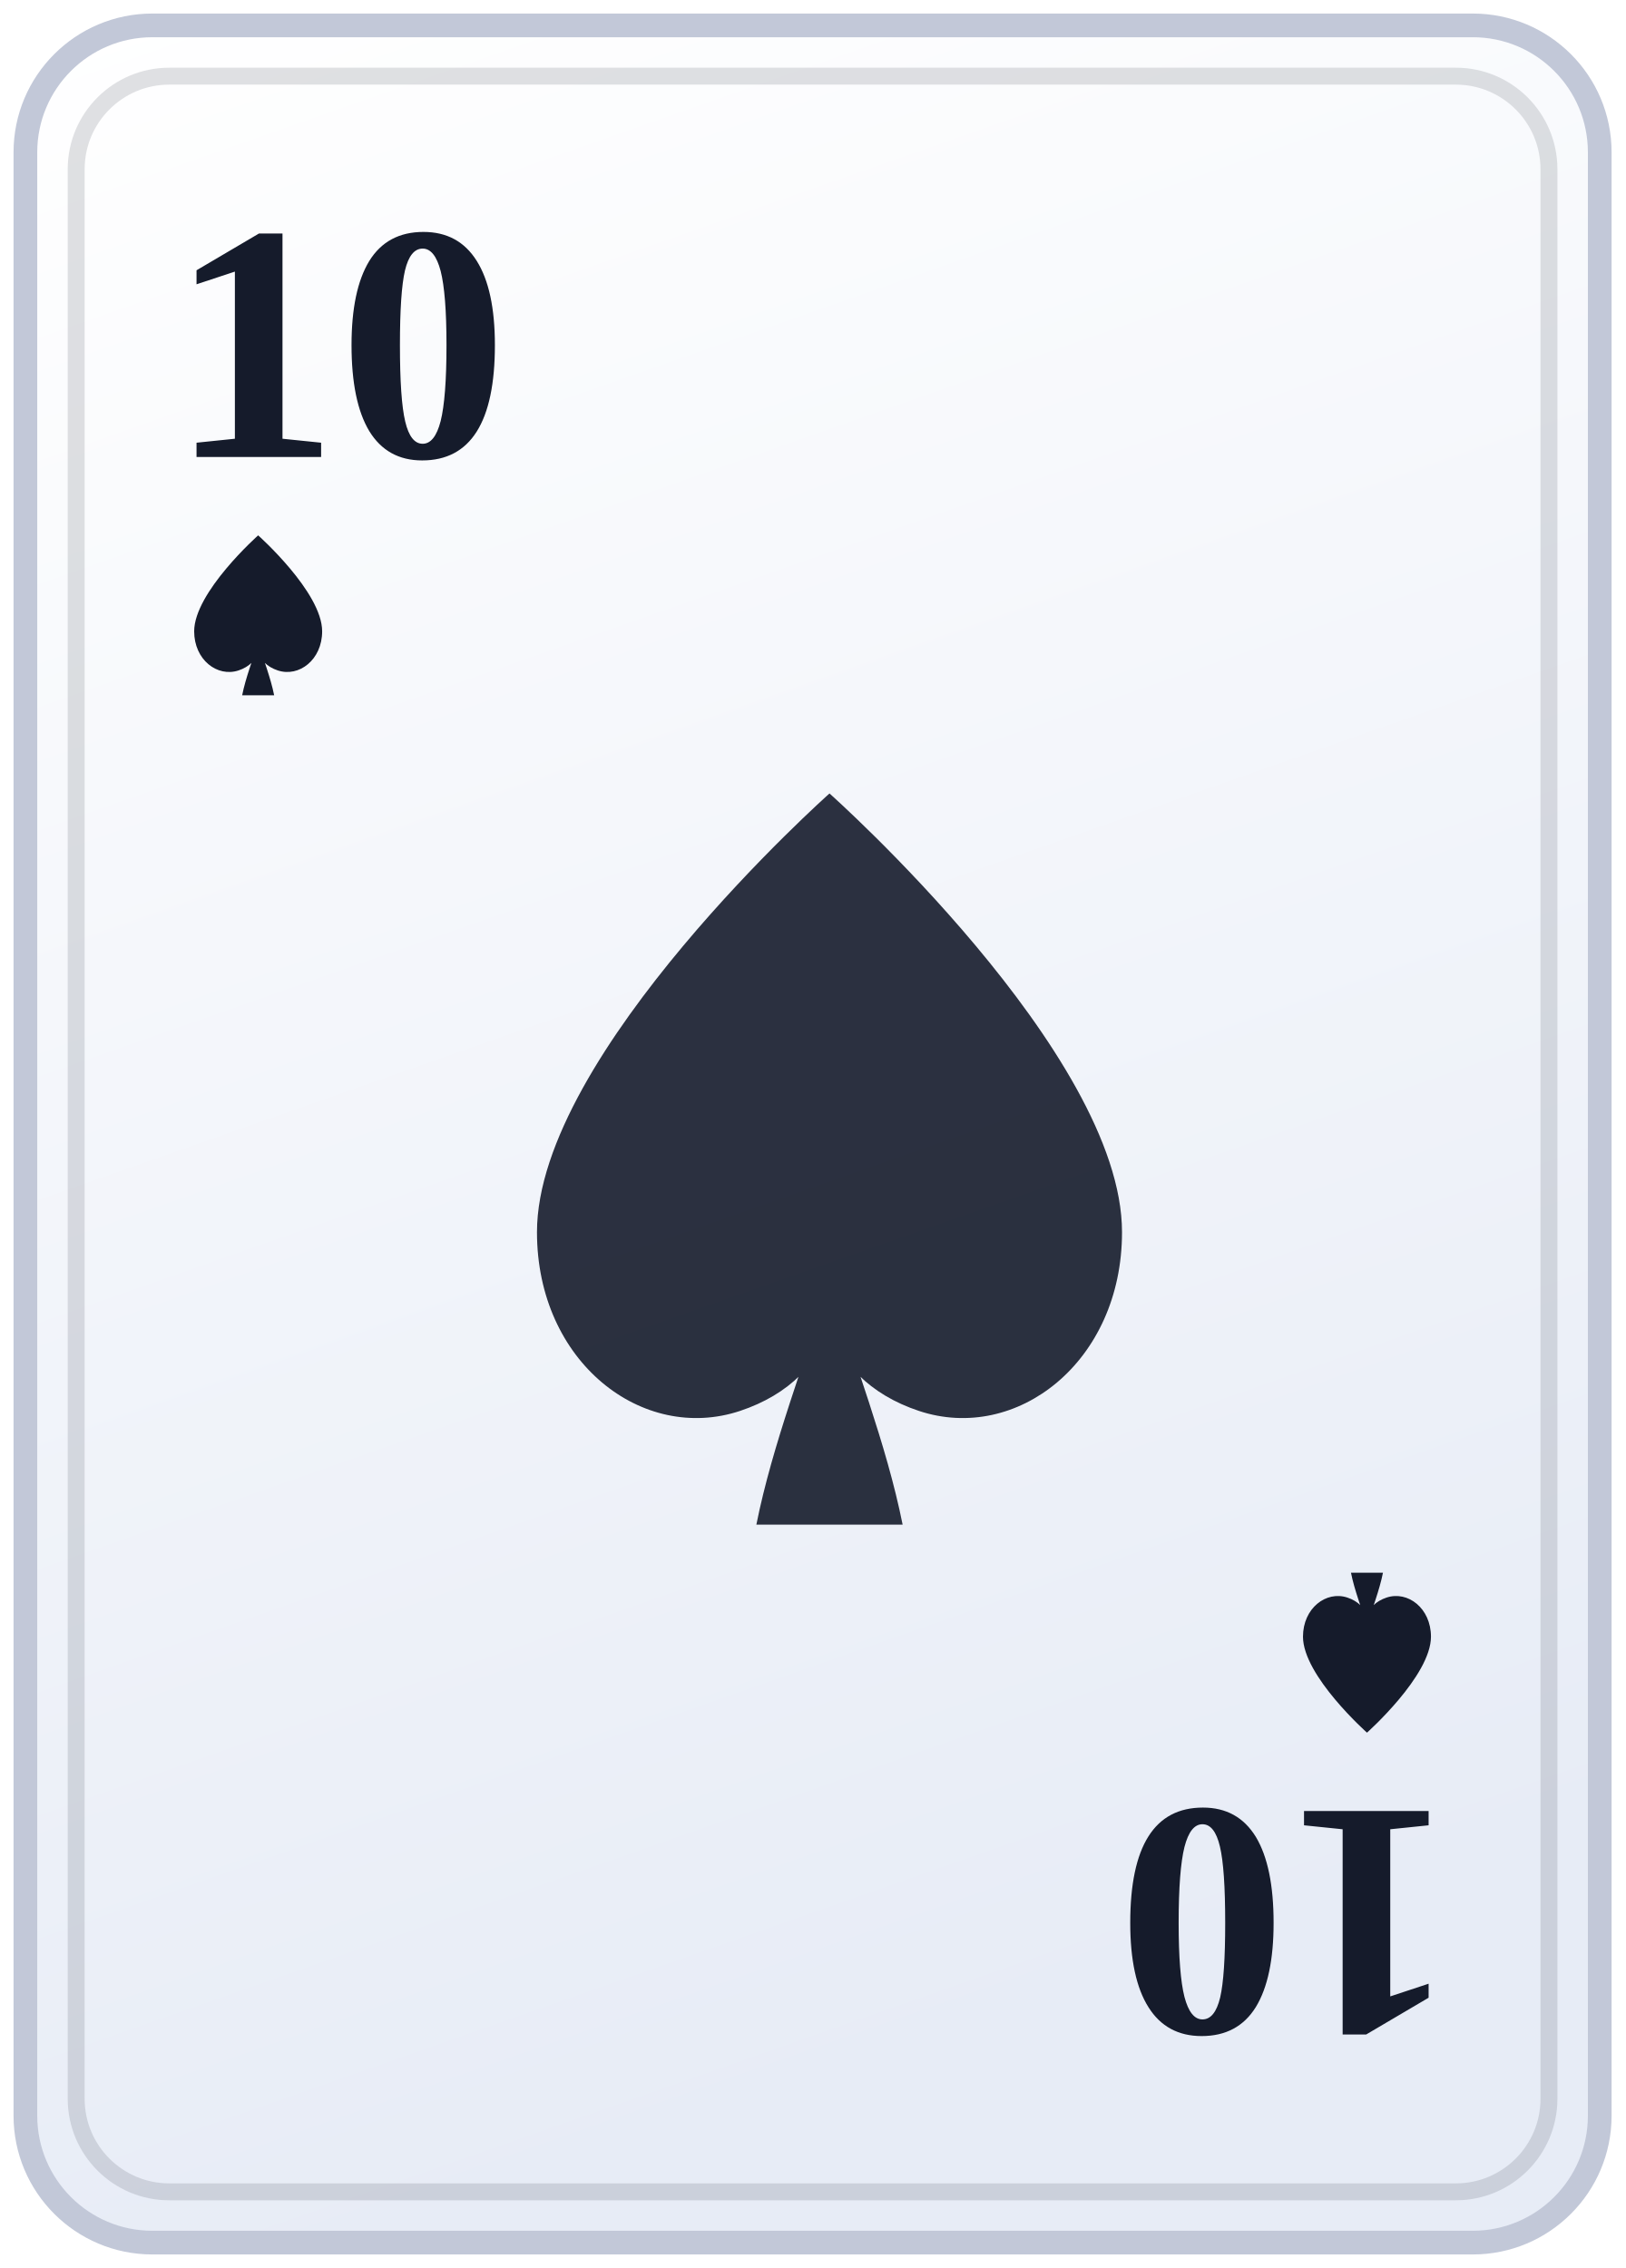
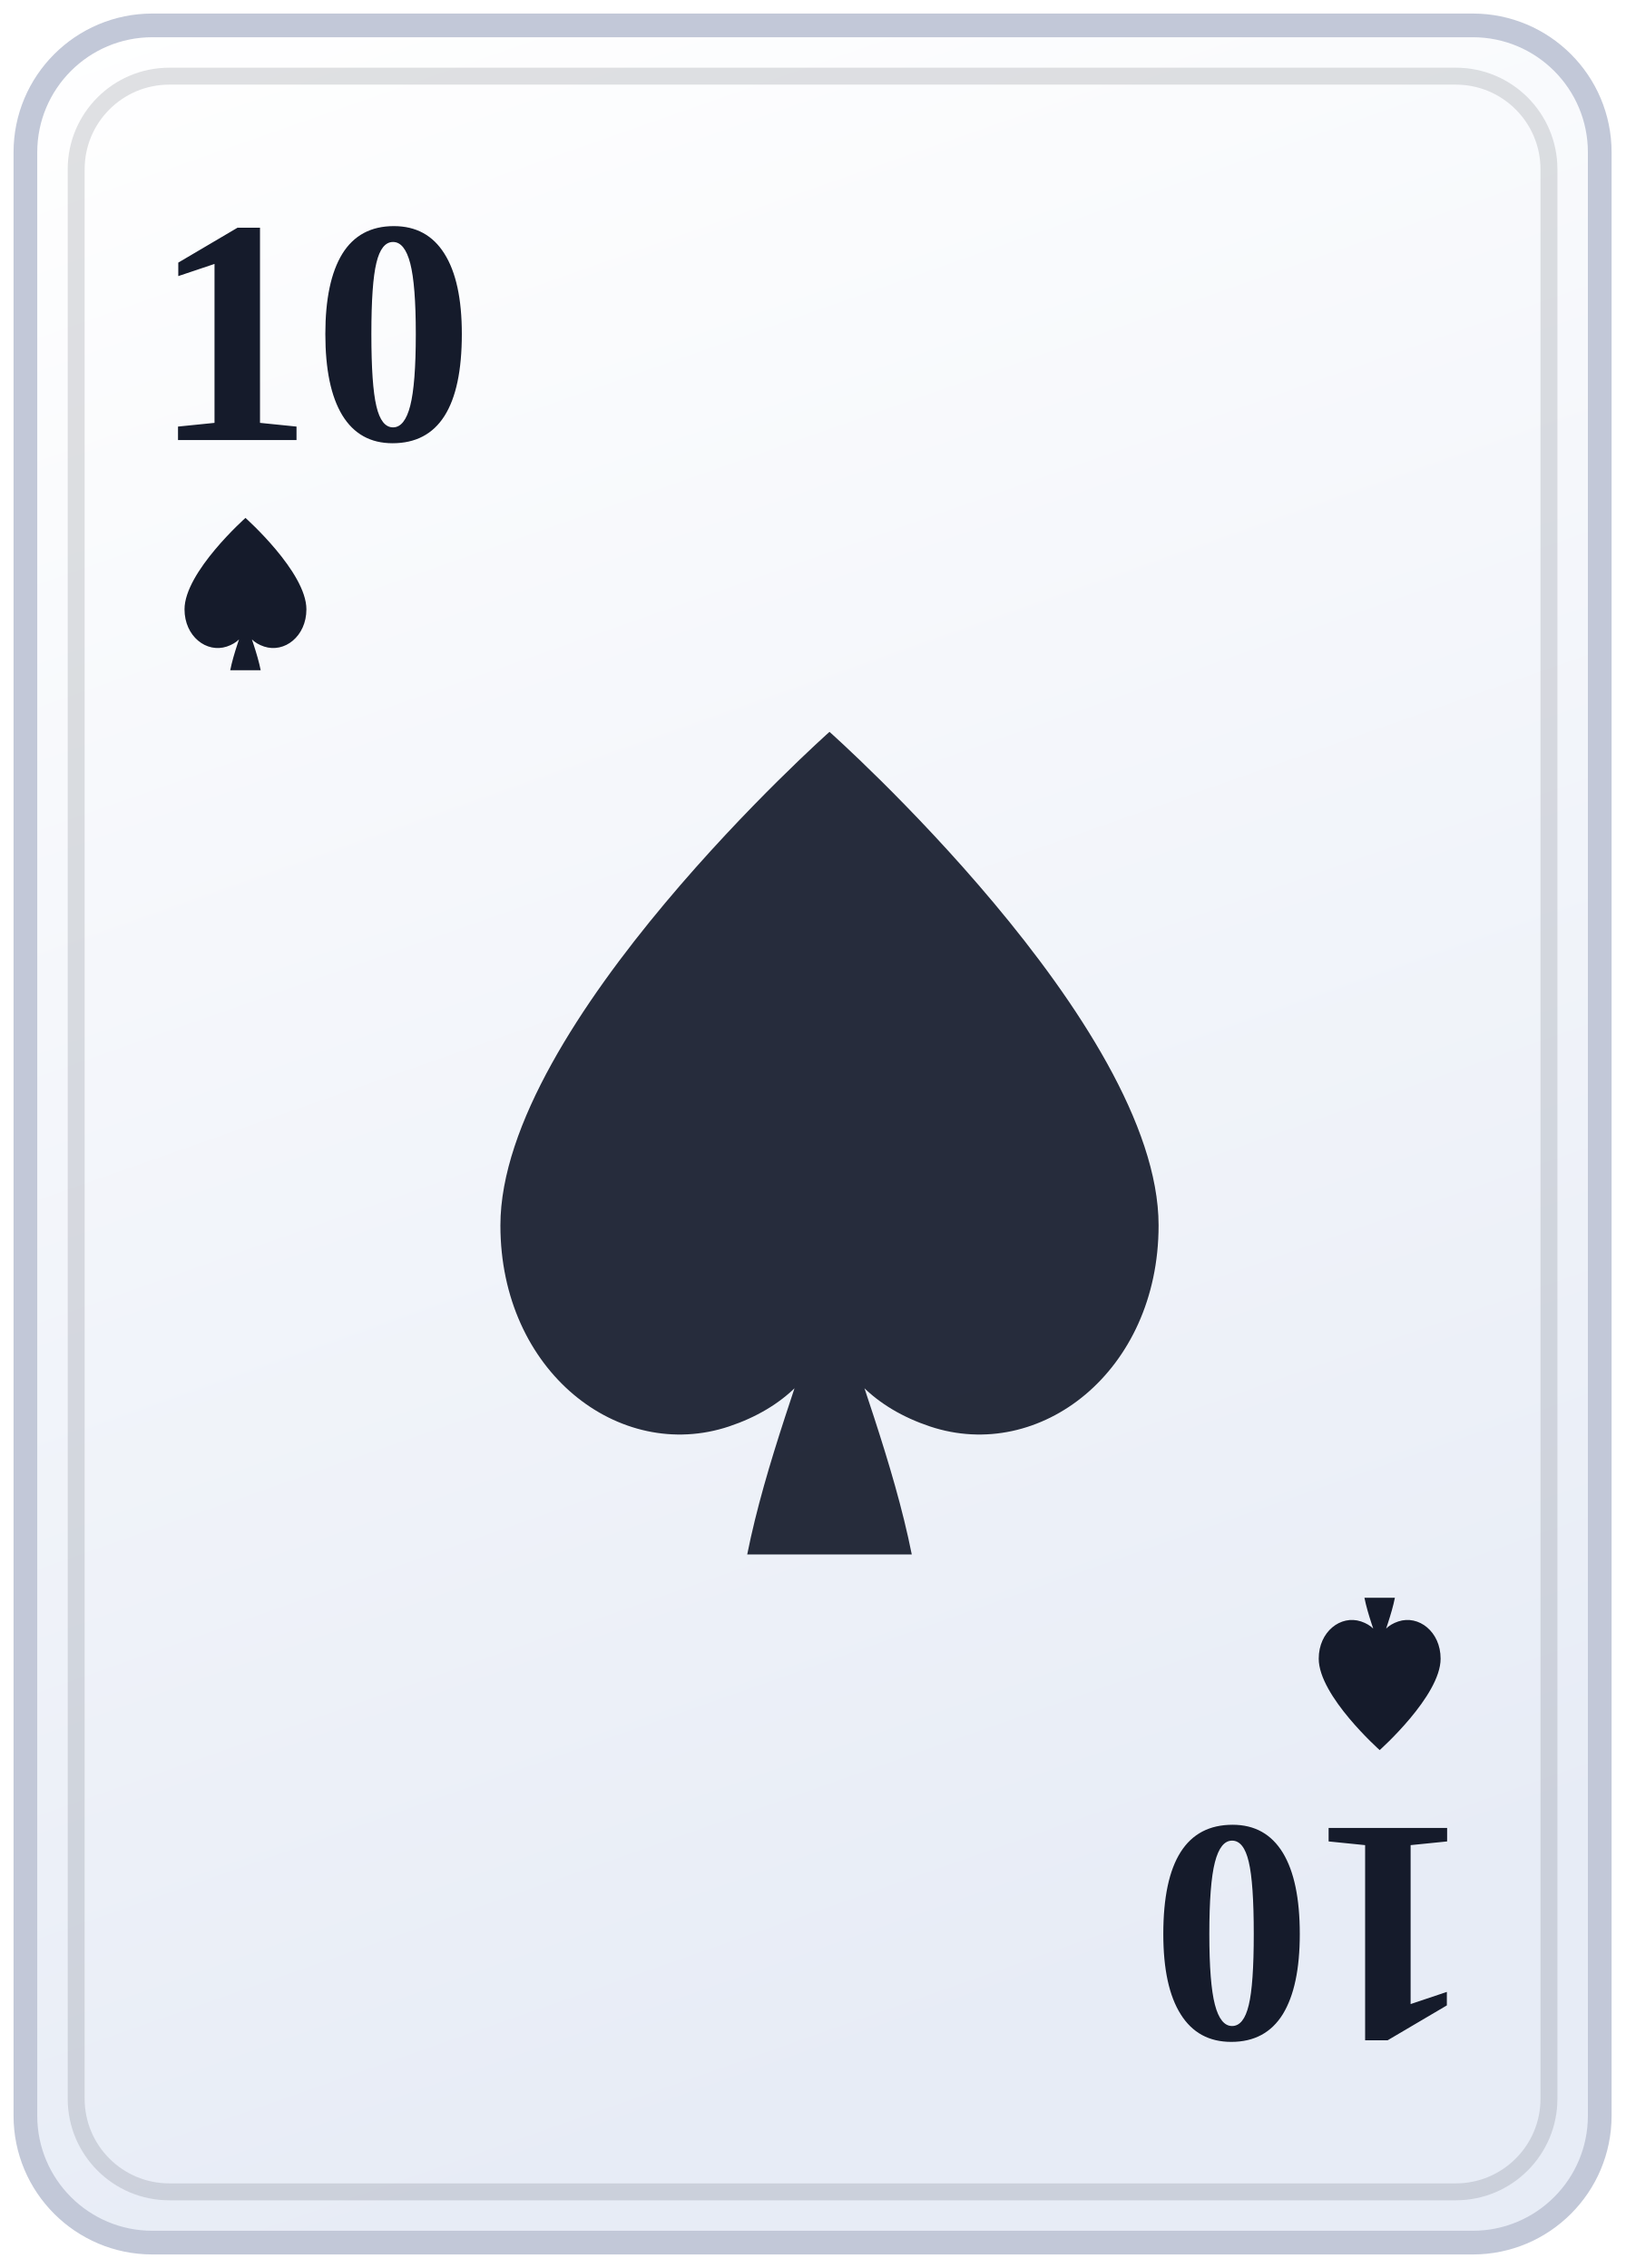
<svg xmlns="http://www.w3.org/2000/svg" viewBox="0 0 96 134" width="96" height="134">
  <defs>
    <linearGradient id="paper" x1="0" y1="0" x2="0.25" y2="1">
      <stop offset="0" stop-color="#ffffff" />
      <stop offset="1" stop-color="#e7ecf6" />
    </linearGradient>
  </defs>
  <rect x="1.5" y="1.5" width="93" height="131" rx="7.5" fill="url(#paper)" stroke="#c2c8d8" stroke-width="1.4" />
  <rect x="4.5" y="4.5" width="87" height="125" rx="5.5" fill="none" stroke="#151b2b" stroke-opacity="0.13" />
-   <text x="10" y="27" font-family="Georgia,'Times New Roman',serif" font-weight="700" font-size="20" fill="#151b2b">10</text>
-   <path d="M50 6C50 6 14 38 14 60c0 16 13 26 25 22 6-2 10-6 11-11 1 5 5 9 11 11 12 4 25-6 25-22C86 38 50 6 50 6Z M50 66c-3 10-7 20-9 30h18c-2-10-6-20-9-30Z" transform="translate(10,31) scale(0.105)" fill="#151b2b" />
-   <path d="M50 6C50 6 14 38 14 60c0 16 13 26 25 22 6-2 10-6 11-11 1 5 5 9 11 11 12 4 25-6 25-22C86 38 50 6 50 6Z M50 66c-3 10-7 20-9 30h18c-2-10-6-20-9-30Z" transform="translate(25,44) scale(0.48)" fill="#151b2b" opacity="0.9" />
+   <text x="9" y="26" font-family="Georgia,'Times New Roman',serif" font-weight="700" font-size="19" fill="#151b2b">10</text>
+   <path d="M50 6C50 6 14 38 14 60c0 16 13 26 25 22 6-2 10-6 11-11 1 5 5 9 11 11 12 4 25-6 25-22C86 38 50 6 50 6Z M50 66c-3 10-7 20-9 30h18c-2-10-6-20-9-30Z" transform="translate(9.5,30) scale(0.1)" fill="#151b2b" />
+   <path d="M50 6C50 6 14 38 14 60c0 16 13 26 25 22 6-2 10-6 11-11 1 5 5 9 11 11 12 4 25-6 25-22C86 38 50 6 50 6Z M50 66c-3 10-7 20-9 30h18c-2-10-6-20-9-30Z" transform="translate(22,40) scale(0.54)" fill="#151b2b" opacity="0.92" />
  <g transform="rotate(180 48 67)">
-     <text x="10" y="27" font-family="Georgia,'Times New Roman',serif" font-weight="700" font-size="20" fill="#151b2b">10</text>
-     <path d="M50 6C50 6 14 38 14 60c0 16 13 26 25 22 6-2 10-6 11-11 1 5 5 9 11 11 12 4 25-6 25-22C86 38 50 6 50 6Z M50 66c-3 10-7 20-9 30h18c-2-10-6-20-9-30Z" transform="translate(10,31) scale(0.105)" fill="#151b2b" />
+     <text x="9" y="26" font-family="Georgia,'Times New Roman',serif" font-weight="700" font-size="19" fill="#151b2b">10</text>
+     <path d="M50 6C50 6 14 38 14 60c0 16 13 26 25 22 6-2 10-6 11-11 1 5 5 9 11 11 12 4 25-6 25-22C86 38 50 6 50 6Z M50 66c-3 10-7 20-9 30h18c-2-10-6-20-9-30Z" transform="translate(9.5,30) scale(0.1)" fill="#151b2b" />
  </g>
</svg>
